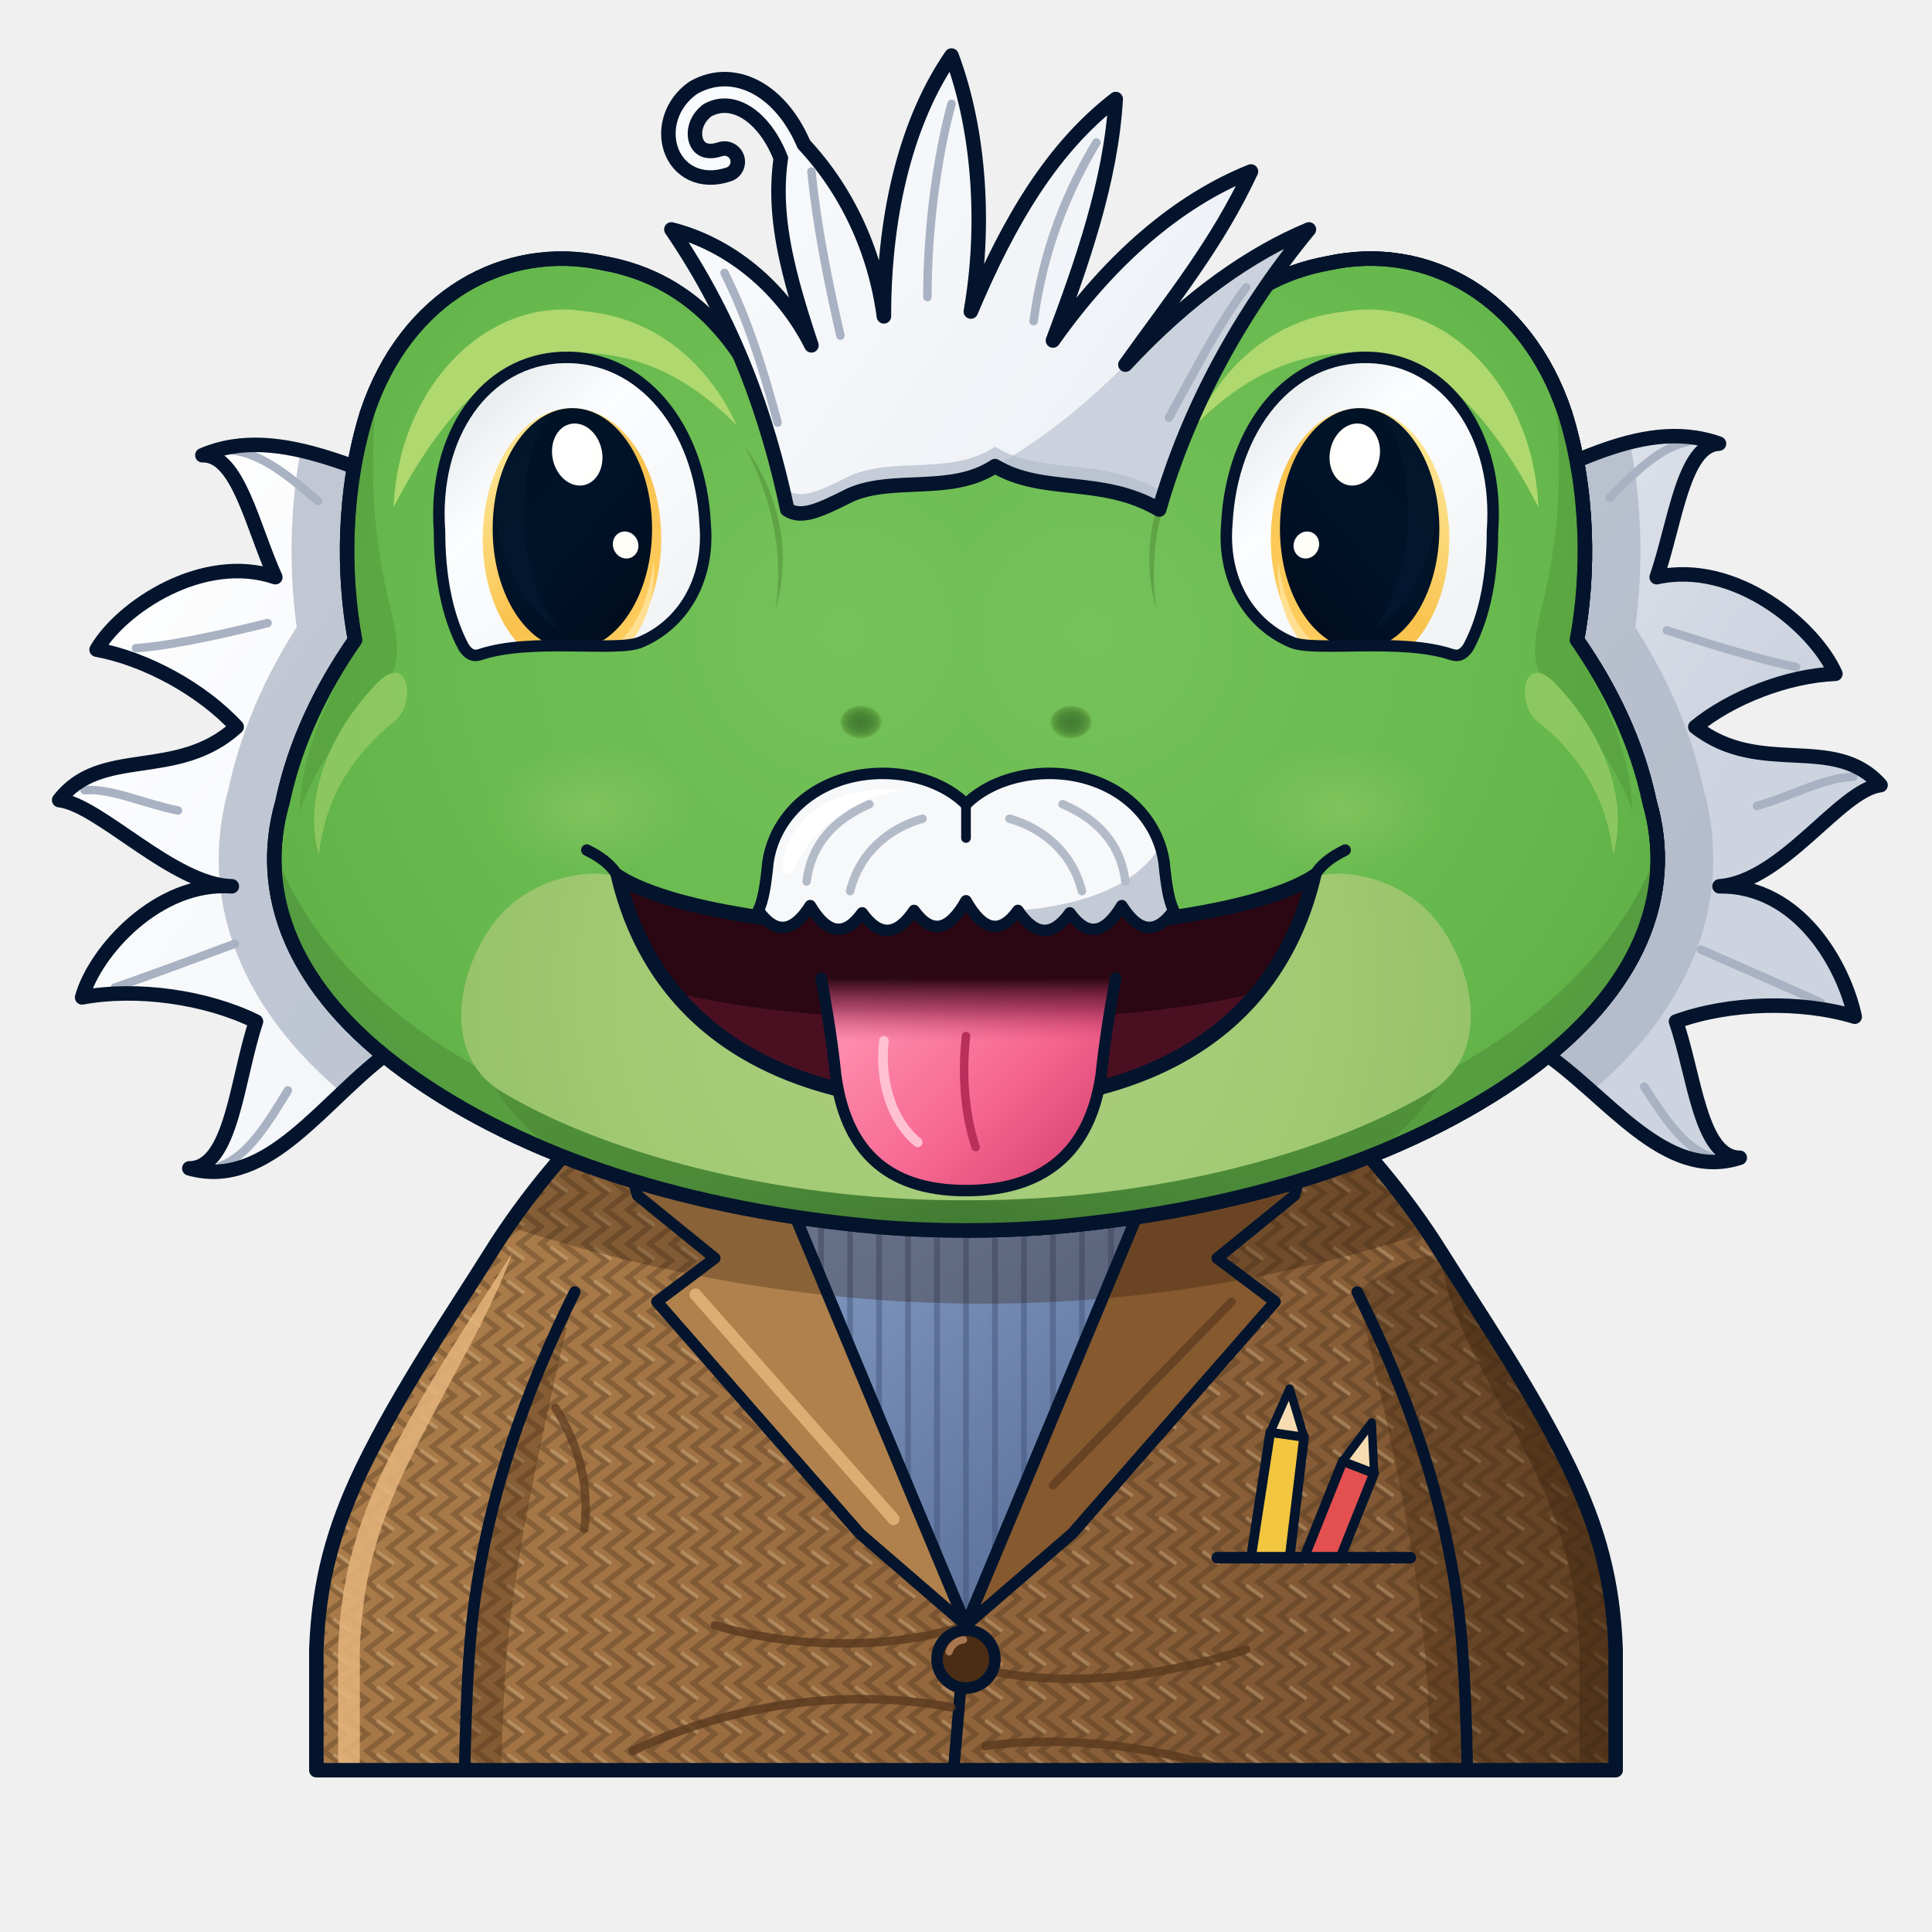
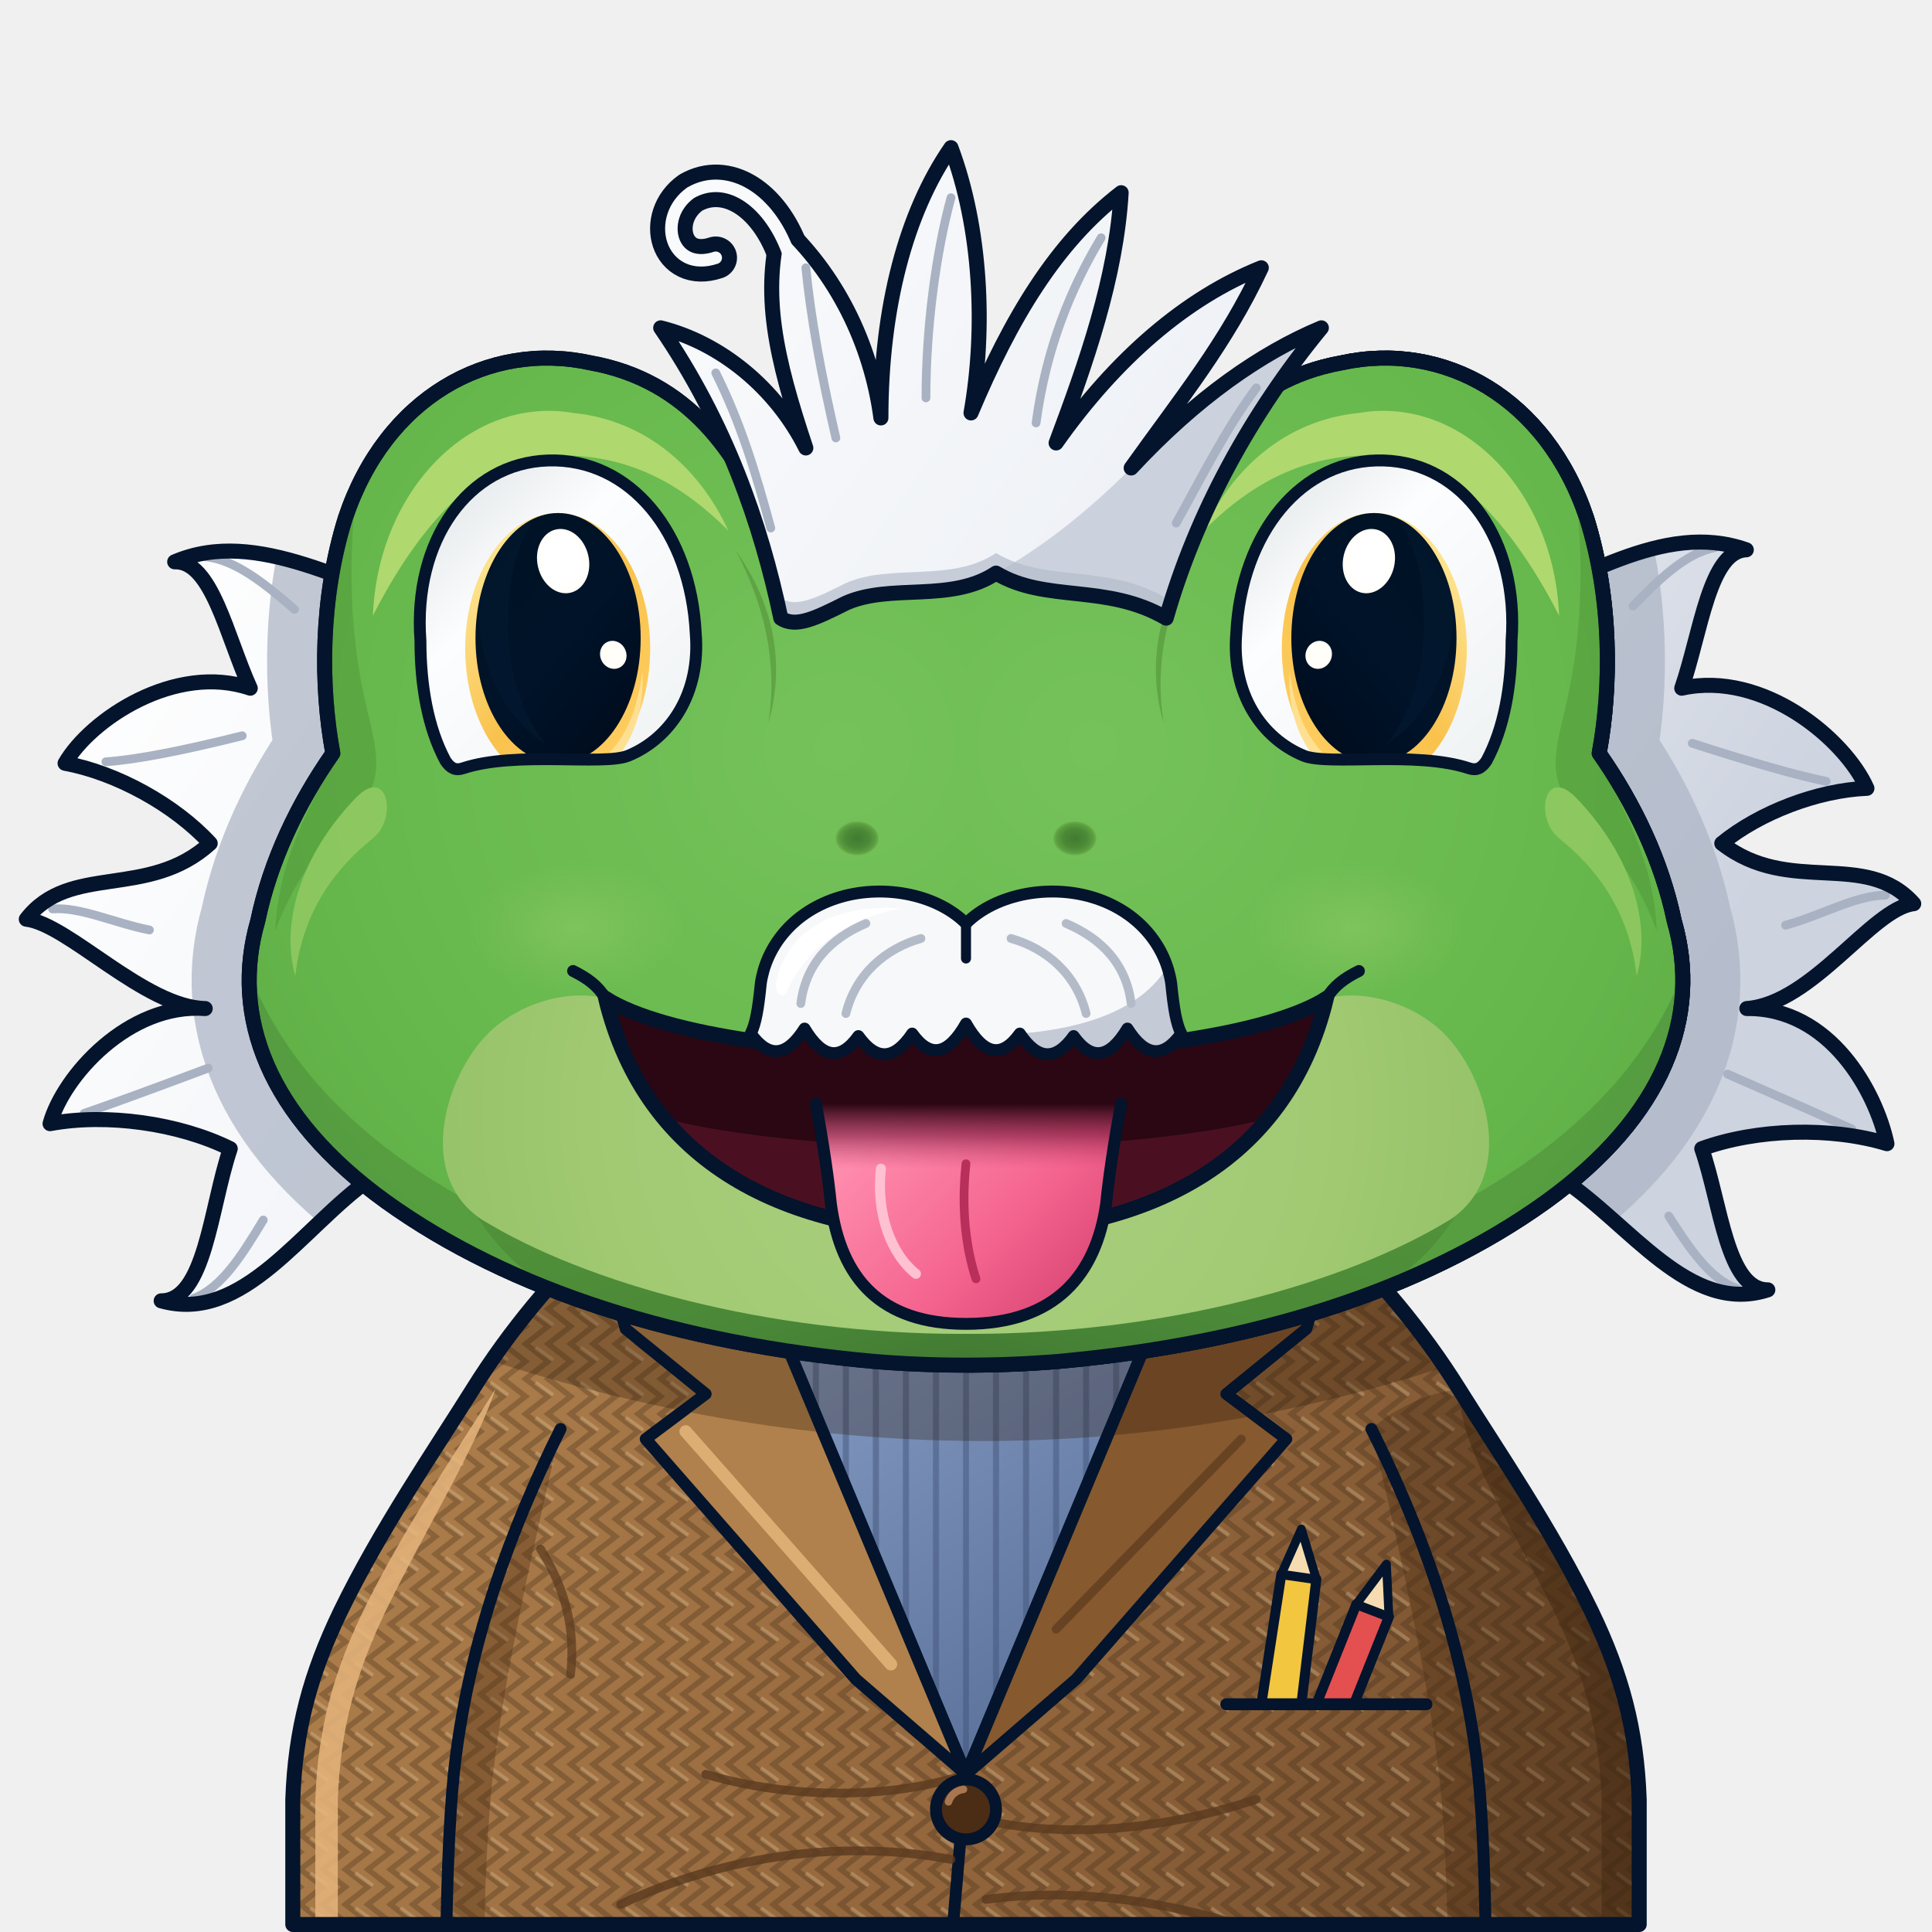
- <svg xmlns="http://www.w3.org/2000/svg" width="1000" height="1000" viewBox="100 17 800 800" role="img" aria-labelledby="icon-title icon-desc">
+ <svg xmlns="http://www.w3.org/2000/svg" width="1000" height="1000" viewBox="114 -19 772 772" role="img" aria-labelledby="icon-title icon-desc">
  <defs>
    <linearGradient id="pupil" x1="0" y1="0" x2=".8" y2="1">
      <stop offset="0" stop-color="#001222" />
      <stop offset=".57" stop-color="#001329" />
      <stop offset="1" stop-color="#000c1d" />
    </linearGradient>
    <linearGradient id="edge-shade" x1="0" y1="0" x2=".8" y2="1">
      <stop offset="0" stop-color="#5c9f3d" />
      <stop offset=".63" stop-color="#488436" />
      <stop offset="1" stop-color="#2e5b28" />
    </linearGradient>
    <linearGradient id="eye-rim" x1="0" y1="0" x2=".85" y2="1">
      <stop offset="0" stop-color="#fff0a8" />
      <stop offset=".56" stop-color="#f9c24d" />
      <stop offset="1" stop-color="#ffcf62" />
    </linearGradient>
    <linearGradient id="eye-sclera" x1="0" y1="0" x2=".85" y2="1">
      <stop offset="0" stop-color="#dde2e4" />
      <stop offset=".4" stop-color="#fcfdfe" />
      <stop offset="1" stop-color="#f0f3f4" />
    </linearGradient>
    <linearGradient id="tweed" x1="240" y1="480" x2="760" y2="760" gradientUnits="userSpaceOnUse">
      <stop offset="0" stop-color="#b3844f" />
      <stop offset=".55" stop-color="#94673d" />
      <stop offset="1" stop-color="#6e4a2b" />
    </linearGradient>
    <linearGradient id="sweater" x1="420" y1="480" x2="560" y2="690" gradientUnits="userSpaceOnUse">
      <stop offset="0" stop-color="#8aa1c9" />
      <stop offset="1" stop-color="#566c95" />
    </linearGradient>
    <linearGradient id="tongue" x1="460" y1="430" x2="540" y2="510" gradientUnits="userSpaceOnUse">
      <stop offset="0" stop-color="#ff8fb0" />
      <stop offset=".6" stop-color="#f4648e" />
      <stop offset="1" stop-color="#d94574" />
    </linearGradient>
    <linearGradient id="hair" x1="250" y1="60" x2="760" y2="420" gradientUnits="userSpaceOnUse">
      <stop offset="0" stop-color="#fff" />
      <stop offset=".55" stop-color="#eef1f6" />
      <stop offset="1" stop-color="#cdd3df" />
    </linearGradient>
    <linearGradient id="throat" x1="0" y1="398" x2="0" y2="448" gradientUnits="userSpaceOnUse">
      <stop offset="0" stop-color="#2a0712" />
      <stop offset=".48" stop-color="#2a0712" />
      <stop offset=".74" stop-color="#7a1a3e" stop-opacity=".6" />
      <stop offset="1" stop-color="#c2406c" stop-opacity="0" />
    </linearGradient>
    <clipPath id="head-clip">
      <path d="M 247 282 C 242 255 242 220 252 188 C 268 140 309 117 350 126 C 389 133 409 162 422 194 C 473 179 527 179 578 194 C 591 162 611 133 650 126 C 691 117 732 140 748 188 C 758 220 758 255 753 282 C 767 302 778 325 783 349 C 794 387 779 427 732 461 C 682 497 614 518 537 525 C 513 527 487 527 463 525 C 386 518 318 497 268 461 C 221 427 206 387 217 349 C 222 325 233 302 247 282 Z" />
    </clipPath>
    <clipPath id="body-clip">
      <path d="M 352 476 C 336 491 318 512 303 536 C 288 560 266 592 250 625 C 238 650 232 672 231 700 L 231 750 L 769 750 L 769 700 C 768 672 762 650 750 625 C 734 592 712 560 697 536 C 682 512 664 491 648 476 Z" />
    </clipPath>
    <clipPath id="hair-clip">
      <path d="M 290.0 226.0 C 253.9 215.6 216.8 191.4 183.8 205.5 C 198.6 205.0 204.5 235.1 214.0 256.0 C 184.0 245.8 150.1 268.5 140.0 286.0 C 160.6 289.8 183.8 302.6 198.0 318.0 C 173.1 340.6 141.9 325.7 124.5 348.3 C 141.2 350.2 171.8 383.5 196.0 384.0 C 165.4 381.7 139.2 411.1 134.0 430.0 C 156.6 425.8 185.4 429.8 206.0 440.0 C 198.0 463.8 196.0 500.8 178.4 500.8 C 211.3 510.0 234.4 471.6 262.0 452.0 Z M 710.0 226.0 C 744.3 214.1 778.4 188.8 811.8 200.7 C 797.0 201.2 793.7 233.6 786.0 256.0 C 818.6 248.8 851.4 276.5 860.0 296.0 C 840.4 296.8 817.2 305.6 802.0 318.0 C 829.0 339.1 859.4 320.3 878.7 342.1 C 862.0 344.0 838.3 382.0 812.0 384.0 C 845.2 383.6 863.6 417.2 868.0 438.0 C 845.6 431.2 816.0 432.0 794.0 440.0 C 801.7 462.2 804.0 496.4 820.4 496.4 C 789.1 506.6 765.3 470.0 738.0 452.0 Z" />
    </clipPath>
    <clipPath id="tuft-clip">
      <path d="M 426 228 C 418 190 404 150 378 112 C 402 118 424 136 436 160 C 424 124 418 98 426 70 C 448 90 462 118 466 148 C 466 104 476 66 494 40 C 506 72 508 112 502 146 C 518 108 536 78 562 58 C 560 92 548 126 536 158 C 560 124 588 100 618 88 C 604 118 586 140 566 168 C 592 140 618 122 642 112 C 614 146 592 186 580 228 C 556 214 532 222 512 210 C 494 222 470 214 452 222 C 440 228 432 232 426 228 Z" />
    </clipPath>
    <clipPath id="stache-clip">
      <path d="M 500 350 C 488 338 466 334 448 340 C 430 346 420 360 418 374 C 417 384 416 390 414 394 Q 424.75 409 435.5 392 Q 446.25 410 457 395 Q 467.75 410 478.5 394 Q 489.25 409 500 390 Q 510.75 409 521.5 394 Q 532.25 410 543 395 Q 553.75 410 564.5 392 Q 575.25 409 586 394 C 584 390 583 384 582 374 C 580 360 570 346 552 340 C 534 334 512 338 500 350 Z" />
    </clipPath>
    <clipPath id="mouth-clip">
      <path id="mouth-shape" d="M 356 380 C 404 410 596 410 644 380 C 628 446 572 474 500 474 C 428 474 372 446 356 380 Z" />
    </clipPath>
    <clipPath id="tongue-clip">
      <use href="#mouth-shape" />
      <rect x="400" y="446" width="200" height="80" />
    </clipPath>
    <radialGradient id="skin" cx="449" cy="279" r="470" gradientUnits="userSpaceOnUse">
      <stop offset="0" stop-color="#75c25a" />
      <stop offset=".42" stop-color="#66b84c" />
      <stop offset=".74" stop-color="#59a641" />
      <stop offset="1" stop-color="#43832e" />
    </radialGradient>
    <radialGradient id="nose-dimple">
      <stop stop-color="#427b32" />
      <stop offset=".55" stop-color="#4b8936" />
      <stop offset=".85" stop-color="#5a9c40" />
      <stop offset="1" stop-color="#6bb24b" />
    </radialGradient>
    <radialGradient id="cheek-light">
      <stop stop-color="#a2d16f" stop-opacity=".45" />
      <stop offset=".5" stop-color="#a2d16f" stop-opacity=".22" />
      <stop offset="1" stop-color="#a2d16f" stop-opacity="0" />
    </radialGradient>
    <radialGradient id="muzzle" cx="500" cy="425" r="283" gradientUnits="userSpaceOnUse">
      <stop stop-color="#aacf80" />
      <stop offset=".5" stop-color="#a2ca73" />
      <stop offset="1" stop-color="#8abb61" />
    </radialGradient>
    <pattern id="herring" width="18" height="14" patternUnits="userSpaceOnUse">
      <path d="M -18 -14 L -9 -7 L -18 0 L -9 7 L -18 14 L -9 21 L -18 28 M -9 -14 L 0 -7 L -9 0 L 0 7 L -9 14 L 0 21 L -9 28 M 0 -14 L 9 -7 L 0 0 L 9 7 L 0 14 L 9 21 L 0 28 M 9 -14 L 18 -7 L 9 0 L 18 7 L 9 14 L 18 21 L 9 28 M 18 -14 L 27 -7 L 18 0 L 27 7 L 18 14 L 27 21 L 18 28" fill="none" stroke="#3f2814" stroke-linecap="butt" stroke-linejoin="miter" stroke-opacity=".3" stroke-width="2.2" />
      <path d="M 4 1.5 L 11 6.5" fill="none" stroke="#f0d2a6" stroke-linecap="butt" stroke-opacity=".28" stroke-width="1.6" />
    </pattern>
    <pattern id="rib" x="494" y="0" width="12" height="20" patternUnits="userSpaceOnUse">
      <path d="M 6 0 L 6 20" fill="none" stroke="#3e5076" stroke-linecap="butt" stroke-opacity=".45" stroke-width="2.4" />
    </pattern>
    <mask id="tongue-shape">
      <path d="M 434 396 C 440 424 444 446 446 462 C 450 492 466 510 500 510 C 536 510 552 490 556 462 C 558 446 562 424 566 396 Z" fill="#fff" />
    </mask>
    <mask id="neck-shade-mask" x="0" y="0" width="1000" height="1000" maskUnits="userSpaceOnUse">
      <rect x="0" y="0" width="1000" height="1000" fill="#fff" />
      <g fill="#fff" stroke="#000" stroke-linecap="round" stroke-linejoin="round" stroke-width="6">
        <path d="M 404 460 L 500 690 L 596 460 Z" fill="#fff" stroke="none" />
        <path d="M 404 460 L 500 690 L 596 460" fill="none" stroke-width="4.75" />
        <path d="M 500 690 L 494 760" fill="none" stroke-width="4.75" />
        <path d="M 500 690 C 470 700 430 700 396 690 M 494 724 C 452 716 404 722 362 742 M 506 708 C 540 716 580 712 616 700 M 508 740 C 552 734 598 744 636 760" fill="none" stroke="#fff" stroke-opacity=".8" stroke-width="3.5" />
        <path d="M 330 600 C 340 616 344 632 342 650" fill="none" stroke="#fff" stroke-opacity=".7" stroke-width="3.5" />
        <path d="M 408 470 L 500 690 L 456 652 L 372 556 L 396 538 L 364 512 L 352 470 Z" fill="#fff" stroke-width="4.75" />
        <path d="M 388 553 L 470 646" fill="none" stroke="#fff" stroke-width="5" />
        <path d="M 592 470 L 500 690 L 544 652 L 628 556 L 604 538 L 636 512 L 648 470 Z" fill="#fff" stroke-width="4.75" />
        <path d="M 536 632 L 610 556" fill="none" stroke="#fff" stroke-opacity=".7" stroke-width="3.5" />
        <path d="M 618 662 L 626 610 L 640 612 L 634 662 Z" fill="#fff" stroke-width="4" />
        <path d="M 626 610 L 634 592 L 640 612 Z" fill="#fff" stroke-width="3.5" />
        <path d="M 640 662 L 656 622 L 669 627 L 655 662 Z" fill="#fff" stroke-width="4" />
        <path d="M 656 622 L 668 606 L 669 627 Z" fill="#fff" stroke-width="3.5" />
        <path d="M 604 662 L 684 662" fill="none" stroke-width="4.75" />
        <circle cx="500" cy="704" r="12" fill="#fff" stroke-width="4.75" />
        <path d="M 493 701 A 7 7 0 0 1 499 696" fill="none" stroke="#fff" stroke-width="3" />
      </g>
    </mask>
    <clipPath id="mirror-half">
      <rect x="-4500" y="-5000" width="5000" height="10000" />
    </clipPath>
  </defs>
  <g stroke="#03142c" stroke-linecap="round" stroke-linejoin="round" stroke-width="6">
    <path d="M 290.0 226.0 C 253.9 215.6 216.8 191.4 183.8 205.5 C 198.6 205.0 204.5 235.1 214.0 256.0 C 184.0 245.8 150.1 268.5 140.0 286.0 C 160.6 289.8 183.8 302.6 198.0 318.0 C 173.1 340.6 141.9 325.7 124.5 348.3 C 141.2 350.2 171.8 383.5 196.0 384.0 C 165.4 381.7 139.2 411.1 134.0 430.0 C 156.6 425.8 185.4 429.8 206.0 440.0 C 198.0 463.8 196.0 500.8 178.4 500.8 C 211.3 510.0 234.4 471.6 262.0 452.0 Z M 710.0 226.0 C 744.3 214.1 778.4 188.8 811.8 200.7 C 797.0 201.2 793.7 233.6 786.0 256.0 C 818.6 248.8 851.4 276.5 860.0 296.0 C 840.4 296.8 817.2 305.6 802.0 318.0 C 829.0 339.1 859.4 320.3 878.7 342.1 C 862.0 344.0 838.3 382.0 812.0 384.0 C 845.2 383.6 863.6 417.2 868.0 438.0 C 845.6 431.2 816.0 432.0 794.0 440.0 C 801.7 462.2 804.0 496.4 820.4 496.4 C 789.1 506.6 765.3 470.0 738.0 452.0 Z" fill="url(#hair)" stroke="none" />
    <g stroke="none" clip-path="url(#hair-clip)">
      <path d="M 247 282 C 242 255 242 220 252 188 C 268 140 309 117 350 126 C 389 133 409 162 422 194 C 473 179 527 179 578 194 C 591 162 611 133 650 126 C 691 117 732 140 748 188 C 758 220 758 255 753 282 C 767 302 778 325 783 349 C 794 387 779 427 732 461 C 682 497 614 518 537 525 C 513 527 487 527 463 525 C 386 518 318 497 268 461 C 221 427 206 387 217 349 C 222 325 233 302 247 282 Z" opacity=".75" fill="none" stroke="#aeb6c5" stroke-width="46" />
    </g>
    <g fill="none" stroke="#a9b2c2" stroke-width="3.5">
      <path d="M 231.7 224.5 C 220.0 214.4 208.3 204.8 196.3 203.5" />
      <path d="M 210.8 275.0 Q 174.0 284.2 156.3 285.4" />
      <path d="M 173.7 352.6 C 159.9 349.9 146.1 343.3 135.0 344.2" />
      <path d="M 197.2 407.8 Q 162.5 420.8 147.6 425.9" />
      <path d="M 219.2 468.5 C 210.9 482.2 202.7 495.5 191.4 499.8" />
      <path d="M 766.5 223.2 C 777.1 212.3 787.7 202.0 799.3 199.8" />
      <path d="M 790.2 278.0 Q 826.0 289.6 843.7 293.2" />
      <path d="M 827.5 350.7 C 841.7 346.8 855.7 338.7 867.4 338.7" />
      <path d="M 804.3 410.2 Q 838.6 425.2 853.9 432.1" />
      <path d="M 780.8 466.9 C 789.0 479.7 797.2 492.1 808.1 495.9" />
    </g>
    <path d="M 290.0 226.0 C 253.9 215.6 216.8 191.4 183.8 205.5 C 198.6 205.0 204.5 235.1 214.0 256.0 C 184.0 245.8 150.1 268.5 140.0 286.0 C 160.6 289.8 183.8 302.6 198.0 318.0 C 173.1 340.6 141.9 325.7 124.5 348.3 C 141.2 350.2 171.8 383.5 196.0 384.0 C 165.4 381.7 139.2 411.1 134.0 430.0 C 156.6 425.8 185.4 429.8 206.0 440.0 C 198.0 463.8 196.0 500.8 178.4 500.8 C 211.3 510.0 234.4 471.6 262.0 452.0 Z M 710.0 226.0 C 744.3 214.1 778.4 188.8 811.8 200.7 C 797.0 201.2 793.7 233.6 786.0 256.0 C 818.6 248.8 851.4 276.5 860.0 296.0 C 840.4 296.8 817.2 305.6 802.0 318.0 C 829.0 339.1 859.4 320.3 878.7 342.1 C 862.0 344.0 838.3 382.0 812.0 384.0 C 845.2 383.6 863.6 417.2 868.0 438.0 C 845.6 431.2 816.0 432.0 794.0 440.0 C 801.7 462.2 804.0 496.4 820.4 496.4 C 789.1 506.6 765.3 470.0 738.0 452.0 Z" fill="none" />
  </g>
  <g stroke="#03142c" stroke-linecap="round" stroke-linejoin="round" stroke-width="6">
    <g id="body">
      <g id="outfit-body" clip-path="url(#body-clip)">
        <rect x="200" y="460" width="600" height="300" fill="url(#tweed)" stroke="none" />
        <rect x="200" y="460" width="600" height="300" fill="url(#herring)" stroke="none" />
        <g stroke="none">
          <path d="M 697 536 C 712 560 734 592 750 625 C 762 650 768 672 769 700 L 769 900 L 707 900 C 709 780 708 716 704 684 C 698 636 682 592 662 552 C 671 544 683 538 697 536 Z" opacity=".3" fill="#3e2510" />
          <path d="M 312 536 C 297 560 275 592 259 625 C 247 650 241 672 240 700 L 240 900 L 249 900 L 249 700 C 250 672 256 650 268 625 C 284 592 304 560 312 536 Z" opacity=".85" fill="#e6b57c" />
          <path d="M 697 536 C 724 560 746 592 762 625 C 774 650 780 672 781 700 L 781 900 L 754 900 L 754 700 C 753 672 747 650 735 625 C 719 592 697 560 697 536 Z" opacity=".45" fill="#3e2510" />
          <path d="M 338 552 C 318 592 302 636 296 684 C 292 716 291 780 293 900 L 308 900 C 306 790 307 724 311 690 C 316 648 326 604 338 552 Z" opacity=".35" fill="#4a2c12" />
          <path d="M 662 552 C 682 592 698 636 704 684 C 708 716 709 780 707 900 L 692 900 C 694 790 693 724 689 690 C 684 648 674 604 662 552 Z" opacity=".38" fill="#4a2c12" />
        </g>
        <path d="M 404 460 L 500 690 L 596 460 Z" fill="url(#sweater)" stroke="none" />
        <path d="M 404 460 L 500 690 L 596 460 Z" fill="url(#rib)" stroke="none" />
        <path d="M 404 460 L 500 690 L 596 460" fill="none" stroke-width="4.75" />
        <path d="M 500 690 L 494 760" fill="none" stroke-width="4.75" />
        <path d="M 500 690 C 470 700 430 700 396 690 M 494 724 C 452 716 404 722 362 742 M 506 708 C 540 716 580 712 616 700 M 508 740 C 552 734 598 744 636 760" fill="none" stroke="#5a3a1f" stroke-opacity=".8" stroke-width="3.5" />
        <path d="M 330 600 C 340 616 344 632 342 650" fill="none" stroke="#5a3a1f" stroke-opacity=".7" stroke-width="3.5" />
        <path d="M 408 470 L 500 690 L 456 652 L 372 556 L 396 538 L 364 512 L 352 470 Z" fill="#b0814c" stroke-width="4.75" />
        <path d="M 388 553 L 470 646" fill="none" stroke="#dcae74" stroke-width="5" />
        <path d="M 592 470 L 500 690 L 544 652 L 628 556 L 604 538 L 636 512 L 648 470 Z" fill="#86592f" stroke-width="4.75" />
        <path d="M 536 632 L 610 556" fill="none" stroke="#5a3a1f" stroke-opacity=".7" stroke-width="3.5" />
        <path d="M 618 662 L 626 610 L 640 612 L 634 662 Z" fill="#f3c63f" stroke-width="4" />
        <path d="M 626 610 L 634 592 L 640 612 Z" fill="#f6dcb0" stroke-width="3.5" />
        <path d="M 640 662 L 656 622 L 669 627 L 655 662 Z" fill="#e44f4f" stroke-width="4" />
        <path d="M 656 622 L 668 606 L 669 627 Z" fill="#f6dcb0" stroke-width="3.5" />
        <path d="M 604 662 L 684 662" fill="none" stroke-width="4.75" />
        <circle cx="500" cy="704" r="12" fill="#4b2c15" stroke-width="4.75" />
        <path d="M 493 701 A 7 7 0 0 1 499 696" fill="none" stroke="#a87650" stroke-width="3" />
        <path d="M 296 468 C 417 528 588 536 712 468 L 712 520 C 567 573 426 565 296 520 Z" opacity=".3" fill="#2c1606" stroke="none" mask="url(#neck-shade-mask)" />
        <path d="M 338 552 C 318 592 302 636 296 684 C 292 716 291 780 293 900" fill="none" stroke-width="4.75" />
        <path d="M 662 552 C 682 592 698 636 704 684 C 708 716 709 780 707 900" fill="none" stroke-width="4.75" />
      </g>
      <path d="M 352 476 C 336 491 318 512 303 536 C 288 560 266 592 250 625 C 238 650 232 672 231 700 L 231 750 L 769 750 L 769 700 C 768 672 762 650 750 625 C 734 592 712 560 697 536 C 682 512 664 491 648 476 Z" fill="none" />
    </g>
    <g id="head">
      <path d="M 247 282 C 242 255 242 220 252 188 C 268 140 309 117 350 126 C 389 133 409 162 422 194 C 473 179 527 179 578 194 C 591 162 611 133 650 126 C 691 117 732 140 748 188 C 758 220 758 255 753 282 C 767 302 778 325 783 349 C 794 387 779 427 732 461 C 682 497 614 518 537 525 C 513 527 487 527 463 525 C 386 518 318 497 268 461 C 221 427 206 387 217 349 C 222 325 233 302 247 282 Z" fill="url(#skin)" stroke="#03142c" />
      <g stroke="none" clip-path="url(#head-clip)">
        <path d="M 208 352 C 222 410 272 453 341 479 C 465 526 640.56 500.65 724.56 444.65 C 765.56 417.32 781.5 396.96 791.5 350.96 C 798.5 416.96 777.88 459.33 717.88 489.33 C 627.88 538.33 458 562 328 515 C 245 485 195 433 196 386 Z" opacity=".45" fill="#488436" />
        <path d="M 263 227 C 265 177 302 139 343 146 C 373 149 394 169 405 193 C 384 172 364 164 342 163 C 311 159 284 186 263 227 Z" fill="#afd86f" />
        <path d="M 408 201 C 423 222 428 246 421 270 C 425 245 419 222 408 201 Z" opacity=".55" fill="#518d37" stroke="none" />
        <path d="M 255 183 C 239 220 245 260 250 281 C 234 308 225 329 224 353 C 233 328 247 315 260 300 C 266 292 265 283 262 270 C 254 239 253 211 256 180 Z" opacity=".5" fill="#4f9637" stroke="none" />
        <path d="M 256 300 C 234 323 226 350 232 371 C 235 345 248 328 263 316 C 273 308 269 286.4 256 300 Z" fill="url(#skin)" />
        <path d="M 256 300 C 234 323 226 350 232 371 C 235 345 248 328 263 316 C 273 308 269 286.4 256 300 Z" opacity=".65" fill="#a0cf6a" />
        <path d="M 791.5 350.96 C 781.5 396.96 765.56 417.32 724.56 444.65 C 640.56 500.65 465 526 341 479 C 326.81 473.65 313.43 467.59 301 460.83 C 325 508 399 531 463 537 C 536 544 614.08 524.37 680.08 501.37 C 746.08 480.37 784.23 446.56 794.23 403.56 Z" opacity=".86" fill="url(#edge-shade)" stroke="none" />
        <path d="M 356 380 C 404 410 596 410 644 380 C 659 376 679 382 691 394 C 707.8 410.8 720 450 692 467 C 651 493 575 514 498 514 C 421 514 348 494 306 468 C 280 450 292.2 410.8 309 394 C 321 382 341 376 356 380 Z" fill="url(#muzzle)" />
        <ellipse cx="344" cy="352" rx="43" ry="27" opacity=".8" fill="url(#cheek-light)" />
      </g>
      <g transform="matrix(-1 0 0 1 1000 0)">
        <g clip-path="url(#mirror-half)">
          <path d="M 247 282 C 242 255 242 220 252 188 C 268 140 309 117 350 126 C 389 133 409 162 422 194 C 473 179 527 179 578 194 C 591 162 611 133 650 126 C 691 117 732 140 748 188 C 758 220 758 255 753 282 C 767 302 778 325 783 349 C 794 387 779 427 732 461 C 682 497 614 518 537 525 C 513 527 487 527 463 525 C 386 518 318 497 268 461 C 221 427 206 387 217 349 C 222 325 233 302 247 282 Z" fill="url(#skin)" stroke="#03142c" />
          <g stroke="none" clip-path="url(#head-clip)">
            <path d="M 208 352 C 222 410 272 453 341 479 C 465 526 640.56 500.65 724.56 444.65 C 765.56 417.32 781.5 396.96 791.5 350.96 C 798.5 416.96 777.88 459.33 717.88 489.33 C 627.88 538.33 458 562 328 515 C 245 485 195 433 196 386 Z" opacity=".45" fill="#488436" />
            <path d="M 263 227 C 265 177 302 139 343 146 C 373 149 394 169 405 193 C 384 172 364 164 342 163 C 311 159 284 186 263 227 Z" fill="#afd86f" />
            <path d="M 408 201 C 423 222 428 246 421 270 C 425 245 419 222 408 201 Z" opacity=".55" fill="#518d37" stroke="none" />
            <path d="M 255 183 C 239 220 245 260 250 281 C 234 308 225 329 224 353 C 233 328 247 315 260 300 C 266 292 265 283 262 270 C 254 239 253 211 256 180 Z" opacity=".5" fill="#4f9637" stroke="none" />
            <path d="M 256 300 C 234 323 226 350 232 371 C 235 345 248 328 263 316 C 273 308 269 286.4 256 300 Z" fill="url(#skin)" />
            <path d="M 256 300 C 234 323 226 350 232 371 C 235 345 248 328 263 316 C 273 308 269 286.4 256 300 Z" opacity=".65" fill="#a0cf6a" />
            <path d="M 791.5 350.96 C 781.5 396.96 765.56 417.32 724.56 444.65 C 640.56 500.65 465 526 341 479 C 326.81 473.65 313.43 467.59 301 460.83 C 325 508 399 531 463 537 C 536 544 614.08 524.37 680.08 501.37 C 746.08 480.37 784.23 446.56 794.23 403.56 Z" opacity=".86" fill="url(#edge-shade)" stroke="none" />
            <path d="M 356 380 C 404 410 596 410 644 380 C 659 376 679 382 691 394 C 707.8 410.8 720 450 692 467 C 651 493 575 514 498 514 C 421 514 348 494 306 468 C 280 450 292.2 410.8 309 394 C 321 382 341 376 356 380 Z" fill="url(#muzzle)" />
            <ellipse cx="344" cy="352" rx="43" ry="27" opacity=".8" fill="url(#cheek-light)" />
          </g>
        </g>
      </g>
      <g id="eyes">
        <g id="left-eye">
          <clipPath id="left-eye-aperture">
            <path d="M 282 237 C 279 197 301 166 333 165 C 366 164 390 194 392 234 C 394 258 382 276 365 283 C 355 287 320 281 299 288 C 296 289 294 288 292 285 C 285 272 282 255 282 237 Z" />
          </clipPath>
          <path d="M 282 237 C 279 197 301 166 333 165 C 366 164 390 194 392 234 C 394 258 382 276 365 283 C 355 287 320 281 299 288 C 296 289 294 288 292 285 C 285 272 282 255 282 237 Z" fill="url(#eye-sclera)" stroke="none" />
          <g stroke="none" clip-path="url(#left-eye-aperture)">
            <ellipse cx="336.84" cy="240.2" rx="36.96" ry="54.2" fill="url(#eye-rim)" />
            <path d="M 304 236 A 33 50 0 1 0 370 236 A 33 50 0 1 0 304 236 Z" fill="url(#pupil)" />
            <path d="M 310.68 207.77 C 314.37 198.15 320.84 190.93 327.3 188.52 C 320.84 198.15 317.14 211.78 317.14 226.22 C 316.22 247.88 321.76 265.53 331.92 278.36 C 318.07 269.54 308.83 252.69 306.06 235.85 C 304.22 226.22 305.14 216.6 310.68 207.77 Z" opacity=".25" fill="#092440" />
            <path d="M 370.69 249.48 C 371.62 265.53 366.08 279.97 356.84 287.18 C 345.76 295.21 333.76 290.39 325.45 283.98 C 336.53 290.39 347.61 289.59 355.92 283.17 C 364.23 275.96 368.85 263.92 370.69 249.48 Z" fill="#ffe092" />
            <ellipse cx="339.02" cy="205.21" rx="10.3" ry="12.97" transform="rotate(-13 339.02 205.21)" fill="#fffefa" />
            <ellipse cx="338.38" cy="204.73" rx="7.85" ry="10.59" fill="#fff" />
            <ellipse cx="359.06" cy="242.67" rx="5.21" ry="5.67" transform="rotate(-24.75 359.06 242.67)" fill="#fffef8" />
          </g>
          <path d="M 282 237 C 279 197 301 166 333 165 C 366 164 390 194 392 234 C 394 258 382 276 365 283 C 355 287 320 281 299 288 C 296 289 294 288 292 285 C 285 272 282 255 282 237 Z" fill="none" stroke="#03142c" stroke-width="4.75" />
        </g>
        <g id="right-eye">
          <clipPath id="right-eye-aperture">
            <path d="M 718 237 C 721 197 699 166 667 165 C 634 164 610 194 608 234 C 606 258 618 276 635 283 C 645 287 680 281 701 288 C 704 289 706 288 708 285 C 715 272 718 255 718 237 Z" />
          </clipPath>
          <path d="M 718 237 C 721 197 699 166 667 165 C 634 164 610 194 608 234 C 606 258 618 276 635 283 C 645 287 680 281 701 288 C 704 289 706 288 708 285 C 715 272 718 255 718 237 Z" fill="url(#eye-sclera)" stroke="none" />
          <g stroke="none" clip-path="url(#right-eye-aperture)">
            <ellipse cx="662.84" cy="240.2" rx="36.96" ry="54.2" fill="url(#eye-rim)" transform="matrix(-1 0 0 1 1326 0)" />
            <path d="M 630 236 A 33 50 0 1 0 696 236 A 33 50 0 1 0 630 236 Z" fill="url(#pupil)" transform="matrix(-1 0 0 1 1326 0)" />
            <path d="M 636.68 207.77 C 640.37 198.15 646.84 190.93 653.3 188.52 C 646.84 198.15 643.14 211.78 643.14 226.22 C 642.22 247.88 647.76 265.53 657.92 278.36 C 644.07 269.54 634.83 252.69 632.06 235.85 C 630.22 226.22 631.14 216.6 636.68 207.77 Z" opacity=".25" fill="#092440" transform="matrix(-1 0 0 1 1326 0)" />
            <path d="M 696.69 249.48 C 697.62 265.53 692.08 279.97 682.84 287.18 C 671.76 295.21 659.76 290.39 651.45 283.98 C 662.53 290.39 673.61 289.59 681.92 283.17 C 690.23 275.96 694.85 263.92 696.69 249.48 Z" fill="#ffe092" transform="matrix(-1 0 0 1 1326 0)" />
            <ellipse cx="665.02" cy="205.21" rx="10.3" ry="12.97" transform="matrix(-1 0 0 1 1326 0) rotate(-13 665.02 205.21)" fill="#fffefa" />
            <ellipse cx="664.38" cy="204.73" rx="7.85" ry="10.59" fill="#fff" transform="matrix(-1 0 0 1 1326 0)" />
            <ellipse cx="685.06" cy="242.67" rx="5.21" ry="5.67" transform="matrix(-1 0 0 1 1326 0) rotate(-24.75 685.06 242.67)" fill="#fffef8" />
          </g>
          <path d="M 718 237 C 721 197 699 166 667 165 C 634 164 610 194 608 234 C 606 258 618 276 635 283 C 645 287 680 281 701 288 C 704 289 706 288 708 285 C 715 272 718 255 718 237 Z" fill="none" stroke="#03142c" stroke-width="4.75" />
        </g>
      </g>
      <g id="expression" fill="none">
        <g id="nose" fill="url(#nose-dimple)" stroke="none">
          <path d="M 447.95 316 A 8.55 6.75 0 1 0 465.05 316 A 8.55 6.75 0 1 0 447.95 316 Z" />
          <path d="M 534.95 316 A 8.55 6.75 0 1 0 552.05 316 A 8.55 6.75 0 1 0 534.95 316 Z" />
        </g>
      </g>
      <path d="M 356 380 C 404 410 596 410 644 380 C 628 446 572 474 500 474 C 428 474 372 446 356 380 Z" fill="#4a1022" stroke="none" />
      <g stroke="none" clip-path="url(#mouth-clip)">
        <path d="M 356 380 C 404 410 596 410 644 380 L 644 420 C 590 446 410 446 356 420 Z" fill="#2a0712" />
      </g>
      <path d="M 356 380 C 404 410 596 410 644 380 C 628 446 572 474 500 474 C 428 474 372 446 356 380 Z" fill="none" stroke-linejoin="miter" stroke-width="6" />
      <path d="M 420 396 C 450 392 550 392 580 396 L 580 412 L 420 412 Z" fill="#2a0712" stroke="none" />
      <g stroke="none" clip-path="url(#tongue-clip)">
        <g mask="url(#tongue-shape)">
          <rect x="420" y="390" width="160" height="130" fill="url(#tongue)" />
          <rect x="420" y="390" width="160" height="60" fill="url(#throat)" />
        </g>
      </g>
      <path d="M 440 422 C 443 438 445 452 446 462 C 450 492 466 510 500 510 C 536 510 552 490 556 462 C 557 452 559 438 562 422" fill="none" stroke-width="4.75" />
      <path d="M 500 446 C 498 464 500 480 504 492" fill="none" stroke="#b82f5c" stroke-width="3.5" />
      <path d="M 466 448 C 464 466 470 482 480 490" fill="none" stroke="#ffc0d2" stroke-width="4" />
      <path d="M 343 369 C 349 372 353 375 356 380 M 657 369 C 651 372 647 375 644 380" fill="none" stroke-width="4.75" />
      <path d="M 500 350 C 488 338 466 334 448 340 C 430 346 420 360 418 374 C 417 384 416 390 414 394 Q 424.75 409 435.5 392 Q 446.25 410 457 395 Q 467.75 410 478.5 394 Q 489.25 409 500 390 Q 510.75 409 521.5 394 Q 532.25 410 543 395 Q 553.75 410 564.5 392 Q 575.25 409 586 394 C 584 390 583 384 582 374 C 580 360 570 346 552 340 C 534 334 512 338 500 350 Z" fill="#f7f8fa" stroke="none" />
      <g stroke="none" clip-path="url(#stache-clip)">
        <path d="M 521.5 394 C 548 392 570 384 580 368 L 600 420 L 521.5 420 Z" fill="#c4cad6" />
        <path d="M 424 374 C 428 354 446 342 474 344 C 452 348 436 360 428 378 C 426 380 424 378 424 374 Z" fill="#fff" />
      </g>
      <g fill="none" stroke="#b4bbc8" stroke-width="3.5">
        <path d="M 482 356 C 468 360 456 370 452 386" />
        <path d="M 460 350 C 446 356 436 366 434 382" />
        <path d="M 518 356 C 532 360 544 370 548 386" />
        <path d="M 540 350 C 554 356 564 366 566 382" />
      </g>
      <path d="M 500 350 L 500 364" fill="none" stroke-width="4" />
      <path d="M 500 350 C 488 338 466 334 448 340 C 430 346 420 360 418 374 C 417 384 416 390 414 394 Q 424.75 409 435.5 392 Q 446.25 410 457 395 Q 467.75 410 478.5 394 Q 489.25 409 500 390 Q 510.75 409 521.5 394 Q 532.25 410 543 395 Q 553.75 410 564.5 392 Q 575.25 409 586 394 C 584 390 583 384 582 374 C 580 360 570 346 552 340 C 534 334 512 338 500 350 Z" fill="none" stroke-width="4.75" />
      <path d="M 247 282 C 242 255 242 220 252 188 C 268 140 309 117 350 126 C 389 133 409 162 422 194 C 473 179 527 179 578 194 C 591 162 611 133 650 126 C 691 117 732 140 748 188 C 758 220 758 255 753 282 C 767 302 778 325 783 349 C 794 387 779 427 732 461 C 682 497 614 518 537 525 C 513 527 487 527 463 525 C 386 518 318 497 268 461 C 221 427 206 387 217 349 C 222 325 233 302 247 282 Z" fill="none" stroke="#03142c" />
    </g>
    <path d="M 429 82 C 421 60 404 50 390 58 C 376 68 382 90 400 84" fill="none" stroke-width="17" />
    <path d="M 426 228 C 418 190 404 150 378 112 C 402 118 424 136 436 160 C 424 124 418 98 426 70 C 448 90 462 118 466 148 C 466 104 476 66 494 40 C 506 72 508 112 502 146 C 518 108 536 78 562 58 C 560 92 548 126 536 158 C 560 124 588 100 618 88 C 604 118 586 140 566 168 C 592 140 618 122 642 112 C 614 146 592 186 580 228 C 556 214 532 222 512 210 C 494 222 470 214 452 222 C 440 228 432 232 426 228 Z" fill="url(#hair)" stroke="none" />
    <g stroke="none" clip-path="url(#tuft-clip)">
      <path d="M 512 210 C 530 200 548 186 566 168 C 592 140 618 122 642 112 L 660 240 L 500 240 Z" opacity=".8" fill="#c3cad7" />
      <path d="M 426 220 C 432 224 440 220 452 214 C 470 206 494 214 512 202 C 532 214 556 206 580 220 L 600 240 L 400 240 Z" opacity=".7" fill="#b3bccb" />
    </g>
    <g fill="none" stroke="#a9b2c2" stroke-width="3.5">
      <path d="M 422 192 C 416 170 410 150 400 130" />
      <path d="M 448 156 C 442 130 438 108 436 88" />
      <path d="M 484 140 C 484 112 488 82 494 60" />
      <path d="M 528 150 C 532 120 542 96 554 76" />
      <path d="M 584 190 C 594 172 604 152 616 136" />
    </g>
    <path d="M 426 228 C 418 190 404 150 378 112 C 402 118 424 136 436 160 C 424 124 418 98 426 70 C 448 90 462 118 466 148 C 466 104 476 66 494 40 C 506 72 508 112 502 146 C 518 108 536 78 562 58 C 560 92 548 126 536 158 C 560 124 588 100 618 88 C 604 118 586 140 566 168 C 592 140 618 122 642 112 C 614 146 592 186 580 228 C 556 214 532 222 512 210 C 494 222 470 214 452 222 C 440 228 432 232 426 228 Z" fill="none" />
    <path d="M 429 82 C 421 60 404 50 390 58 C 376 68 382 90 400 84" fill="none" stroke="url(#hair)" stroke-width="5" />
  </g>
</svg>
